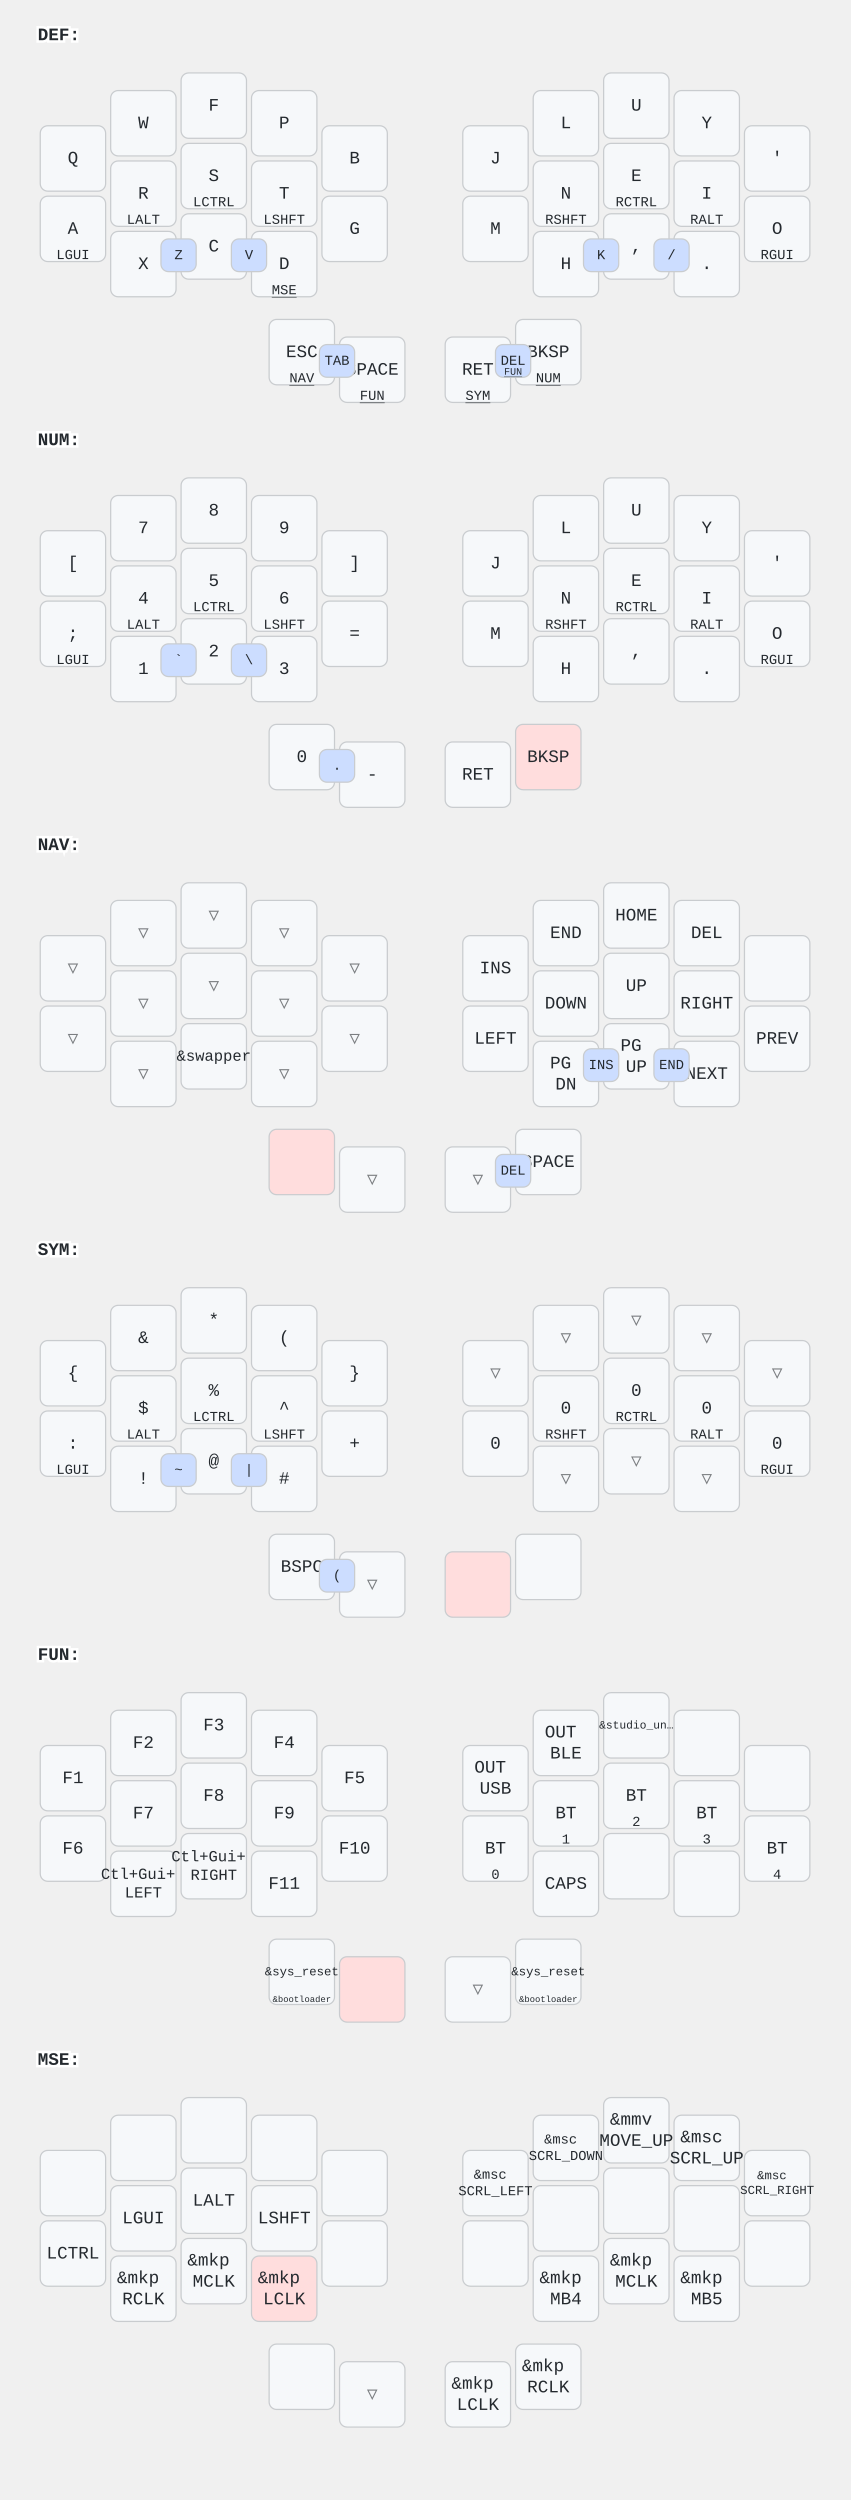
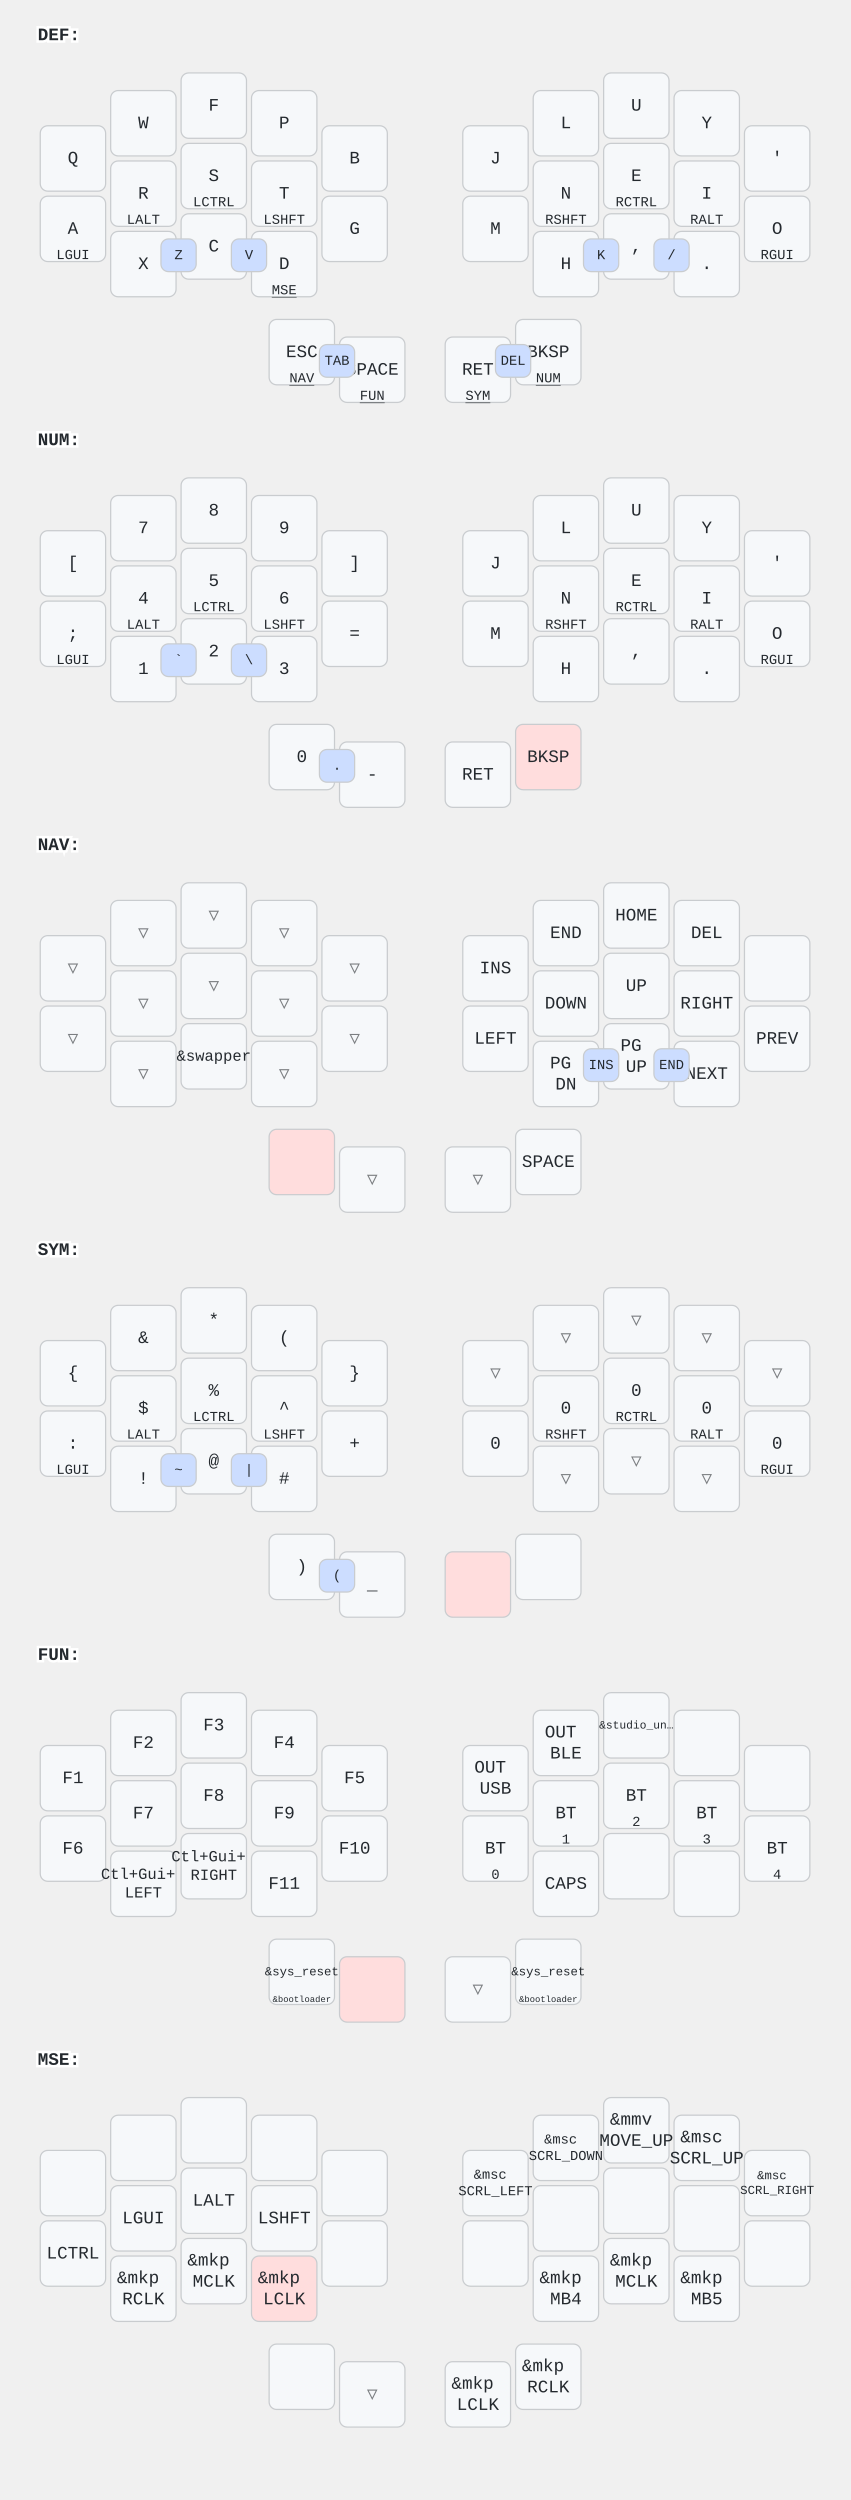
<svg xmlns="http://www.w3.org/2000/svg" width="676" height="1988" viewBox="0 0 676 1988" class="keymap">
  <style>/* inherit to force styles through use tags */
svg path {
    fill: inherit;
}

/* font and background color specifications */
svg.keymap {
    font-family: SFMono-Regular,Consolas,Liberation Mono,Menlo,monospace;
    font-size: 14px;
    font-kerning: normal;
    text-rendering: optimizeLegibility;
    fill: #24292e;
}

/* default key styling */
rect.key {
    fill: #f6f8fa;
}

rect.key, rect.combo {
    stroke: #c9cccf;
    stroke-width: 1;
}

/* default key side styling, only used is draw_key_sides is set */
rect.side {
    filter: brightness(90%);
}

/* color accent for combo boxes */
rect.combo, rect.combo-separate {
    fill: #cdf;
}

/* color accent for held keys */
rect.held, rect.combo.held {
    fill: #fdd;
}

/* color accent for ghost (optional) keys */
rect.ghost, rect.combo.ghost {
    stroke-dasharray: 4, 4;
    stroke-width: 2;
}

text {
    text-anchor: middle;
    dominant-baseline: middle;
}

/* styling for layer labels */
text.label {
    font-weight: bold;
    text-anchor: start;
    stroke: white;
    stroke-width: 4;
    paint-order: stroke;
}

/* styling for optional footer */
text.footer {
    text-anchor: end;
    dominant-baseline: auto;
    stroke: white;
    stroke-width: 4;
    paint-order: stroke;
}

/* styling for combo tap, and key hold/shifted label text */
text.combo, text.hold, text.shifted {
    font-size: 11px;
}

text.hold {
    text-anchor: middle;
    dominant-baseline: auto;
}

text.shifted {
    text-anchor: middle;
    dominant-baseline: hanging;
}

text.layer-activator {
    text-decoration: underline;
}

/* styling for hold/shifted label text in combo box */
text.combo.hold, text.combo.shifted {
    font-size: 8px;
}

/* lighter symbol for transparent keys */
text.trans {
    fill: #7b7e81;
}

/* styling for combo dendrons */
path.combo {
    stroke-width: 1;
    stroke: gray;
    fill: none;
}

/* Start Tabler Icons Cleanup */
/* cannot use height/width with glyphs */
.icon-tabler &gt; path {
    fill: inherit;
    stroke: inherit;
    stroke-width: 2;
}
/* hide tabler's default box */
.icon-tabler &gt; path[stroke="none"][fill="none"] {
    visibility: hidden;
}
/* End Tabler Icons Cleanup */
</style>
  <g transform="translate(30, 0)" class="layer-DEF">
    <text x="0" y="28" class="label" id="DEF">DEF:</text>
    <g transform="translate(0, 56)">
      <g transform="translate(28, 70)" class="key keypos-0">
        <rect rx="6" ry="6" x="-26" y="-26" width="52" height="52" class="key" />
        <text x="0" y="0" class="key tap">Q</text>
      </g>
      <g transform="translate(84, 42)" class="key keypos-1">
        <rect rx="6" ry="6" x="-26" y="-26" width="52" height="52" class="key" />
        <text x="0" y="0" class="key tap">W</text>
      </g>
      <g transform="translate(140, 28)" class="key keypos-2">
        <rect rx="6" ry="6" x="-26" y="-26" width="52" height="52" class="key" />
        <text x="0" y="0" class="key tap">F</text>
      </g>
      <g transform="translate(196, 42)" class="key keypos-3">
        <rect rx="6" ry="6" x="-26" y="-26" width="52" height="52" class="key" />
        <text x="0" y="0" class="key tap">P</text>
      </g>
      <g transform="translate(252, 70)" class="key keypos-4">
        <rect rx="6" ry="6" x="-26" y="-26" width="52" height="52" class="key" />
        <text x="0" y="0" class="key tap">B</text>
      </g>
      <g transform="translate(364, 70)" class="key keypos-5">
        <rect rx="6" ry="6" x="-26" y="-26" width="52" height="52" class="key" />
        <text x="0" y="0" class="key tap">J</text>
      </g>
      <g transform="translate(420, 42)" class="key keypos-6">
        <rect rx="6" ry="6" x="-26" y="-26" width="52" height="52" class="key" />
        <text x="0" y="0" class="key tap">L</text>
      </g>
      <g transform="translate(476, 28)" class="key keypos-7">
        <rect rx="6" ry="6" x="-26" y="-26" width="52" height="52" class="key" />
        <text x="0" y="0" class="key tap">U</text>
      </g>
      <g transform="translate(532, 42)" class="key keypos-8">
        <rect rx="6" ry="6" x="-26" y="-26" width="52" height="52" class="key" />
        <text x="0" y="0" class="key tap">Y</text>
      </g>
      <g transform="translate(588, 70)" class="key keypos-9">
        <rect rx="6" ry="6" x="-26" y="-26" width="52" height="52" class="key" />
        <text x="0" y="0" class="key tap">'</text>
      </g>
      <g transform="translate(28, 126)" class="key keypos-10">
        <rect rx="6" ry="6" x="-26" y="-26" width="52" height="52" class="key" />
        <text x="0" y="0" class="key tap">A</text>
        <text x="0" y="24" class="key hold">LGUI</text>
      </g>
      <g transform="translate(84, 98)" class="key keypos-11">
        <rect rx="6" ry="6" x="-26" y="-26" width="52" height="52" class="key" />
        <text x="0" y="0" class="key tap">R</text>
        <text x="0" y="24" class="key hold">LALT</text>
      </g>
      <g transform="translate(140, 84)" class="key keypos-12">
        <rect rx="6" ry="6" x="-26" y="-26" width="52" height="52" class="key" />
        <text x="0" y="0" class="key tap">S</text>
        <text x="0" y="24" class="key hold">LCTRL</text>
      </g>
      <g transform="translate(196, 98)" class="key keypos-13">
        <rect rx="6" ry="6" x="-26" y="-26" width="52" height="52" class="key" />
        <text x="0" y="0" class="key tap">T</text>
        <text x="0" y="24" class="key hold">LSHFT</text>
      </g>
      <g transform="translate(252, 126)" class="key keypos-14">
        <rect rx="6" ry="6" x="-26" y="-26" width="52" height="52" class="key" />
        <text x="0" y="0" class="key tap">G</text>
      </g>
      <g transform="translate(364, 126)" class="key keypos-15">
        <rect rx="6" ry="6" x="-26" y="-26" width="52" height="52" class="key" />
        <text x="0" y="0" class="key tap">M</text>
      </g>
      <g transform="translate(420, 98)" class="key keypos-16">
        <rect rx="6" ry="6" x="-26" y="-26" width="52" height="52" class="key" />
        <text x="0" y="0" class="key tap">N</text>
        <text x="0" y="24" class="key hold">RSHFT</text>
      </g>
      <g transform="translate(476, 84)" class="key keypos-17">
        <rect rx="6" ry="6" x="-26" y="-26" width="52" height="52" class="key" />
        <text x="0" y="0" class="key tap">E</text>
        <text x="0" y="24" class="key hold">RCTRL</text>
      </g>
      <g transform="translate(532, 98)" class="key keypos-18">
        <rect rx="6" ry="6" x="-26" y="-26" width="52" height="52" class="key" />
        <text x="0" y="0" class="key tap">I</text>
        <text x="0" y="24" class="key hold">RALT</text>
      </g>
      <g transform="translate(588, 126)" class="key keypos-19">
        <rect rx="6" ry="6" x="-26" y="-26" width="52" height="52" class="key" />
        <text x="0" y="0" class="key tap">O</text>
        <text x="0" y="24" class="key hold">RGUI</text>
      </g>
      <g transform="translate(84, 154)" class="key keypos-20">
        <rect rx="6" ry="6" x="-26" y="-26" width="52" height="52" class="key" />
        <text x="0" y="0" class="key tap">X</text>
      </g>
      <g transform="translate(140, 140)" class="key keypos-21">
        <rect rx="6" ry="6" x="-26" y="-26" width="52" height="52" class="key" />
        <text x="0" y="0" class="key tap">C</text>
      </g>
      <g transform="translate(196, 154)" class="key keypos-22">
        <rect rx="6" ry="6" x="-26" y="-26" width="52" height="52" class="key" />
        <text x="0" y="0" class="key tap">D</text>
        <a href="#MSE">
          <text x="0" y="24" class="key hold layer-activator">MSE</text>
        </a>
      </g>
      <g transform="translate(420, 154)" class="key keypos-23">
        <rect rx="6" ry="6" x="-26" y="-26" width="52" height="52" class="key" />
        <text x="0" y="0" class="key tap">H</text>
      </g>
      <g transform="translate(476, 140)" class="key keypos-24">
        <rect rx="6" ry="6" x="-26" y="-26" width="52" height="52" class="key" />
        <text x="0" y="0" class="key tap">,</text>
      </g>
      <g transform="translate(532, 154)" class="key keypos-25">
        <rect rx="6" ry="6" x="-26" y="-26" width="52" height="52" class="key" />
        <text x="0" y="0" class="key tap">.</text>
      </g>
      <g transform="translate(210, 224)" class="key keypos-26">
        <rect rx="6" ry="6" x="-26" y="-26" width="52" height="52" class="key" />
        <text x="0" y="0" class="key tap">ESC</text>
        <a href="#NAV">
          <text x="0" y="24" class="key hold layer-activator">NAV</text>
        </a>
      </g>
      <g transform="translate(266, 238)" class="key keypos-27">
        <rect rx="6" ry="6" x="-26" y="-26" width="52" height="52" class="key" />
        <text x="0" y="0" class="key tap">SPACE</text>
        <a href="#FUN">
          <text x="0" y="24" class="key hold layer-activator">FUN</text>
        </a>
      </g>
      <g transform="translate(350, 238)" class="key keypos-28">
        <rect rx="6" ry="6" x="-26" y="-26" width="52" height="52" class="key" />
        <text x="0" y="0" class="key tap">RET</text>
        <a href="#SYM">
          <text x="0" y="24" class="key hold layer-activator">SYM</text>
        </a>
      </g>
      <g transform="translate(406, 224)" class="key keypos-29">
        <rect rx="6" ry="6" x="-26" y="-26" width="52" height="52" class="key" />
        <text x="0" y="0" class="key tap">BKSP</text>
        <a href="#NUM">
          <text x="0" y="24" class="key hold layer-activator">NUM</text>
        </a>
      </g>
      <g class="combo combopos-0">
        <rect rx="6" ry="6" x="98" y="134" width="28" height="26" class="combo" />
        <text x="112" y="147" class="combo tap">Z</text>
      </g>
      <g class="combo combopos-1">
        <rect rx="6" ry="6" x="154" y="134" width="28" height="26" class="combo" />
        <text x="168" y="147" class="combo tap">V</text>
      </g>
      <g class="combo combopos-2">
        <rect rx="6" ry="6" x="434" y="134" width="28" height="26" class="combo" />
        <text x="448" y="147" class="combo tap">K</text>
      </g>
      <g class="combo combopos-3">
        <rect rx="6" ry="6" x="490" y="134" width="28" height="26" class="combo" />
        <text x="504" y="147" class="combo tap">/</text>
      </g>
      <g class="combo combopos-4">
        <rect rx="6" ry="6" x="224" y="218" width="28" height="26" class="combo" />
        <text x="238" y="231" class="combo tap">TAB</text>
      </g>
      <g class="combo combopos-5">
        <rect rx="6" ry="6" x="364" y="218" width="28" height="26" class="combo" />
        <text x="378" y="231" class="combo tap">DEL</text>
-         <a href="#FUN">
-           <text x="378" y="242" class="combo hold layer-activator">FUN</text>
-         </a>
      </g>
    </g>
  </g>
  <g transform="translate(30, 322)" class="layer-NUM">
    <text x="0" y="28" class="label" id="NUM">NUM:</text>
    <g transform="translate(0, 56)">
      <g transform="translate(28, 70)" class="key keypos-0">
        <rect rx="6" ry="6" x="-26" y="-26" width="52" height="52" class="key" />
        <text x="0" y="0" class="key tap">[</text>
      </g>
      <g transform="translate(84, 42)" class="key keypos-1">
        <rect rx="6" ry="6" x="-26" y="-26" width="52" height="52" class="key" />
        <text x="0" y="0" class="key tap">7</text>
      </g>
      <g transform="translate(140, 28)" class="key keypos-2">
        <rect rx="6" ry="6" x="-26" y="-26" width="52" height="52" class="key" />
        <text x="0" y="0" class="key tap">8</text>
      </g>
      <g transform="translate(196, 42)" class="key keypos-3">
        <rect rx="6" ry="6" x="-26" y="-26" width="52" height="52" class="key" />
        <text x="0" y="0" class="key tap">9</text>
      </g>
      <g transform="translate(252, 70)" class="key keypos-4">
        <rect rx="6" ry="6" x="-26" y="-26" width="52" height="52" class="key" />
        <text x="0" y="0" class="key tap">]</text>
      </g>
      <g transform="translate(364, 70)" class="key keypos-5">
        <rect rx="6" ry="6" x="-26" y="-26" width="52" height="52" class="key" />
        <text x="0" y="0" class="key tap">J</text>
      </g>
      <g transform="translate(420, 42)" class="key keypos-6">
        <rect rx="6" ry="6" x="-26" y="-26" width="52" height="52" class="key" />
        <text x="0" y="0" class="key tap">L</text>
      </g>
      <g transform="translate(476, 28)" class="key keypos-7">
        <rect rx="6" ry="6" x="-26" y="-26" width="52" height="52" class="key" />
        <text x="0" y="0" class="key tap">U</text>
      </g>
      <g transform="translate(532, 42)" class="key keypos-8">
        <rect rx="6" ry="6" x="-26" y="-26" width="52" height="52" class="key" />
        <text x="0" y="0" class="key tap">Y</text>
      </g>
      <g transform="translate(588, 70)" class="key keypos-9">
        <rect rx="6" ry="6" x="-26" y="-26" width="52" height="52" class="key" />
        <text x="0" y="0" class="key tap">'</text>
      </g>
      <g transform="translate(28, 126)" class="key keypos-10">
        <rect rx="6" ry="6" x="-26" y="-26" width="52" height="52" class="key" />
        <text x="0" y="0" class="key tap">;</text>
        <text x="0" y="24" class="key hold">LGUI</text>
      </g>
      <g transform="translate(84, 98)" class="key keypos-11">
        <rect rx="6" ry="6" x="-26" y="-26" width="52" height="52" class="key" />
        <text x="0" y="0" class="key tap">4</text>
        <text x="0" y="24" class="key hold">LALT</text>
      </g>
      <g transform="translate(140, 84)" class="key keypos-12">
        <rect rx="6" ry="6" x="-26" y="-26" width="52" height="52" class="key" />
        <text x="0" y="0" class="key tap">5</text>
        <text x="0" y="24" class="key hold">LCTRL</text>
      </g>
      <g transform="translate(196, 98)" class="key keypos-13">
        <rect rx="6" ry="6" x="-26" y="-26" width="52" height="52" class="key" />
        <text x="0" y="0" class="key tap">6</text>
        <text x="0" y="24" class="key hold">LSHFT</text>
      </g>
      <g transform="translate(252, 126)" class="key keypos-14">
        <rect rx="6" ry="6" x="-26" y="-26" width="52" height="52" class="key" />
        <text x="0" y="0" class="key tap">=</text>
      </g>
      <g transform="translate(364, 126)" class="key keypos-15">
        <rect rx="6" ry="6" x="-26" y="-26" width="52" height="52" class="key" />
        <text x="0" y="0" class="key tap">M</text>
      </g>
      <g transform="translate(420, 98)" class="key keypos-16">
        <rect rx="6" ry="6" x="-26" y="-26" width="52" height="52" class="key" />
        <text x="0" y="0" class="key tap">N</text>
        <text x="0" y="24" class="key hold">RSHFT</text>
      </g>
      <g transform="translate(476, 84)" class="key keypos-17">
        <rect rx="6" ry="6" x="-26" y="-26" width="52" height="52" class="key" />
        <text x="0" y="0" class="key tap">E</text>
        <text x="0" y="24" class="key hold">RCTRL</text>
      </g>
      <g transform="translate(532, 98)" class="key keypos-18">
        <rect rx="6" ry="6" x="-26" y="-26" width="52" height="52" class="key" />
        <text x="0" y="0" class="key tap">I</text>
        <text x="0" y="24" class="key hold">RALT</text>
      </g>
      <g transform="translate(588, 126)" class="key keypos-19">
        <rect rx="6" ry="6" x="-26" y="-26" width="52" height="52" class="key" />
        <text x="0" y="0" class="key tap">O</text>
        <text x="0" y="24" class="key hold">RGUI</text>
      </g>
      <g transform="translate(84, 154)" class="key keypos-20">
        <rect rx="6" ry="6" x="-26" y="-26" width="52" height="52" class="key" />
        <text x="0" y="0" class="key tap">1</text>
      </g>
      <g transform="translate(140, 140)" class="key keypos-21">
        <rect rx="6" ry="6" x="-26" y="-26" width="52" height="52" class="key" />
        <text x="0" y="0" class="key tap">2</text>
      </g>
      <g transform="translate(196, 154)" class="key keypos-22">
        <rect rx="6" ry="6" x="-26" y="-26" width="52" height="52" class="key" />
        <text x="0" y="0" class="key tap">3</text>
      </g>
      <g transform="translate(420, 154)" class="key keypos-23">
        <rect rx="6" ry="6" x="-26" y="-26" width="52" height="52" class="key" />
        <text x="0" y="0" class="key tap">H</text>
      </g>
      <g transform="translate(476, 140)" class="key keypos-24">
        <rect rx="6" ry="6" x="-26" y="-26" width="52" height="52" class="key" />
        <text x="0" y="0" class="key tap">,</text>
      </g>
      <g transform="translate(532, 154)" class="key keypos-25">
        <rect rx="6" ry="6" x="-26" y="-26" width="52" height="52" class="key" />
        <text x="0" y="0" class="key tap">.</text>
      </g>
      <g transform="translate(210, 224)" class="key keypos-26">
        <rect rx="6" ry="6" x="-26" y="-26" width="52" height="52" class="key" />
        <text x="0" y="0" class="key tap">0</text>
      </g>
      <g transform="translate(266, 238)" class="key keypos-27">
        <rect rx="6" ry="6" x="-26" y="-26" width="52" height="52" class="key" />
        <text x="0" y="0" class="key tap">-</text>
      </g>
      <g transform="translate(350, 238)" class="key keypos-28">
        <rect rx="6" ry="6" x="-26" y="-26" width="52" height="52" class="key" />
        <text x="0" y="0" class="key tap">RET</text>
      </g>
      <g transform="translate(406, 224)" class="key held keypos-29">
        <rect rx="6" ry="6" x="-26" y="-26" width="52" height="52" class="key held" />
        <text x="0" y="0" class="key held tap">BKSP</text>
      </g>
      <g class="combo combopos-0">
        <rect rx="6" ry="6" x="98" y="134" width="28" height="26" class="combo" />
        <text x="112" y="147" class="combo tap">`</text>
      </g>
      <g class="combo combopos-1">
        <rect rx="6" ry="6" x="154" y="134" width="28" height="26" class="combo" />
        <text x="168" y="147" class="combo tap">\</text>
      </g>
      <g class="combo combopos-2">
        <rect rx="6" ry="6" x="224" y="218" width="28" height="26" class="combo" />
        <text x="238" y="231" class="combo tap">.</text>
      </g>
    </g>
  </g>
  <g transform="translate(30, 644)" class="layer-NAV">
    <text x="0" y="28" class="label" id="NAV">NAV:</text>
    <g transform="translate(0, 56)">
      <g transform="translate(28, 70)" class="key trans keypos-0">
        <rect rx="6" ry="6" x="-26" y="-26" width="52" height="52" class="key trans" />
        <text x="0" y="0" class="key trans tap">▽</text>
      </g>
      <g transform="translate(84, 42)" class="key trans keypos-1">
        <rect rx="6" ry="6" x="-26" y="-26" width="52" height="52" class="key trans" />
        <text x="0" y="0" class="key trans tap">▽</text>
      </g>
      <g transform="translate(140, 28)" class="key trans keypos-2">
        <rect rx="6" ry="6" x="-26" y="-26" width="52" height="52" class="key trans" />
        <text x="0" y="0" class="key trans tap">▽</text>
      </g>
      <g transform="translate(196, 42)" class="key trans keypos-3">
        <rect rx="6" ry="6" x="-26" y="-26" width="52" height="52" class="key trans" />
        <text x="0" y="0" class="key trans tap">▽</text>
      </g>
      <g transform="translate(252, 70)" class="key trans keypos-4">
        <rect rx="6" ry="6" x="-26" y="-26" width="52" height="52" class="key trans" />
        <text x="0" y="0" class="key trans tap">▽</text>
      </g>
      <g transform="translate(364, 70)" class="key keypos-5">
        <rect rx="6" ry="6" x="-26" y="-26" width="52" height="52" class="key" />
        <text x="0" y="0" class="key tap">INS</text>
      </g>
      <g transform="translate(420, 42)" class="key keypos-6">
        <rect rx="6" ry="6" x="-26" y="-26" width="52" height="52" class="key" />
        <text x="0" y="0" class="key tap">END</text>
      </g>
      <g transform="translate(476, 28)" class="key keypos-7">
        <rect rx="6" ry="6" x="-26" y="-26" width="52" height="52" class="key" />
        <text x="0" y="0" class="key tap">HOME</text>
      </g>
      <g transform="translate(532, 42)" class="key keypos-8">
        <rect rx="6" ry="6" x="-26" y="-26" width="52" height="52" class="key" />
        <text x="0" y="0" class="key tap">DEL</text>
      </g>
      <g transform="translate(588, 70)" class="key keypos-9">
        <rect rx="6" ry="6" x="-26" y="-26" width="52" height="52" class="key" />
      </g>
      <g transform="translate(28, 126)" class="key trans keypos-10">
        <rect rx="6" ry="6" x="-26" y="-26" width="52" height="52" class="key trans" />
        <text x="0" y="0" class="key trans tap">▽</text>
      </g>
      <g transform="translate(84, 98)" class="key trans keypos-11">
        <rect rx="6" ry="6" x="-26" y="-26" width="52" height="52" class="key trans" />
        <text x="0" y="0" class="key trans tap">▽</text>
      </g>
      <g transform="translate(140, 84)" class="key trans keypos-12">
        <rect rx="6" ry="6" x="-26" y="-26" width="52" height="52" class="key trans" />
        <text x="0" y="0" class="key trans tap">▽</text>
      </g>
      <g transform="translate(196, 98)" class="key trans keypos-13">
        <rect rx="6" ry="6" x="-26" y="-26" width="52" height="52" class="key trans" />
        <text x="0" y="0" class="key trans tap">▽</text>
      </g>
      <g transform="translate(252, 126)" class="key trans keypos-14">
        <rect rx="6" ry="6" x="-26" y="-26" width="52" height="52" class="key trans" />
        <text x="0" y="0" class="key trans tap">▽</text>
      </g>
      <g transform="translate(364, 126)" class="key keypos-15">
        <rect rx="6" ry="6" x="-26" y="-26" width="52" height="52" class="key" />
        <text x="0" y="0" class="key tap">LEFT</text>
      </g>
      <g transform="translate(420, 98)" class="key keypos-16">
        <rect rx="6" ry="6" x="-26" y="-26" width="52" height="52" class="key" />
        <text x="0" y="0" class="key tap">DOWN</text>
      </g>
      <g transform="translate(476, 84)" class="key keypos-17">
        <rect rx="6" ry="6" x="-26" y="-26" width="52" height="52" class="key" />
        <text x="0" y="0" class="key tap">UP</text>
      </g>
      <g transform="translate(532, 98)" class="key keypos-18">
        <rect rx="6" ry="6" x="-26" y="-26" width="52" height="52" class="key" />
        <text x="0" y="0" class="key tap">RIGHT</text>
      </g>
      <g transform="translate(588, 126)" class="key keypos-19">
        <rect rx="6" ry="6" x="-26" y="-26" width="52" height="52" class="key" />
        <text x="0" y="0" class="key tap">PREV</text>
      </g>
      <g transform="translate(84, 154)" class="key trans keypos-20">
        <rect rx="6" ry="6" x="-26" y="-26" width="52" height="52" class="key trans" />
        <text x="0" y="0" class="key trans tap">▽</text>
      </g>
      <g transform="translate(140, 140)" class="key keypos-21">
        <rect rx="6" ry="6" x="-26" y="-26" width="52" height="52" class="key" />
        <text x="0" y="0" class="key tap">
          <tspan style="font-size: 88%">&amp;swapper</tspan>
        </text>
      </g>
      <g transform="translate(196, 154)" class="key trans keypos-22">
        <rect rx="6" ry="6" x="-26" y="-26" width="52" height="52" class="key trans" />
        <text x="0" y="0" class="key trans tap">▽</text>
      </g>
      <g transform="translate(420, 154)" class="key keypos-23">
        <rect rx="6" ry="6" x="-26" y="-26" width="52" height="52" class="key" />
        <text x="0" y="0" class="key tap">
          <tspan x="0" dy="-0.6em">PG</tspan>
          <tspan x="0" dy="1.2em">DN</tspan>
        </text>
      </g>
      <g transform="translate(476, 140)" class="key keypos-24">
        <rect rx="6" ry="6" x="-26" y="-26" width="52" height="52" class="key" />
        <text x="0" y="0" class="key tap">
          <tspan x="0" dy="-0.6em">PG</tspan>
          <tspan x="0" dy="1.2em">UP</tspan>
        </text>
      </g>
      <g transform="translate(532, 154)" class="key keypos-25">
        <rect rx="6" ry="6" x="-26" y="-26" width="52" height="52" class="key" />
        <text x="0" y="0" class="key tap">NEXT</text>
      </g>
      <g transform="translate(210, 224)" class="key held keypos-26">
        <rect rx="6" ry="6" x="-26" y="-26" width="52" height="52" class="key held" />
      </g>
      <g transform="translate(266, 238)" class="key trans keypos-27">
        <rect rx="6" ry="6" x="-26" y="-26" width="52" height="52" class="key trans" />
        <text x="0" y="0" class="key trans tap">▽</text>
      </g>
      <g transform="translate(350, 238)" class="key trans keypos-28">
        <rect rx="6" ry="6" x="-26" y="-26" width="52" height="52" class="key trans" />
        <text x="0" y="0" class="key trans tap">▽</text>
      </g>
      <g transform="translate(406, 224)" class="key keypos-29">
        <rect rx="6" ry="6" x="-26" y="-26" width="52" height="52" class="key" />
        <text x="0" y="0" class="key tap">SPACE</text>
      </g>
      <g class="combo combopos-0">
        <rect rx="6" ry="6" x="434" y="134" width="28" height="26" class="combo" />
        <text x="448" y="147" class="combo tap">INS</text>
      </g>
      <g class="combo combopos-1">
        <rect rx="6" ry="6" x="490" y="134" width="28" height="26" class="combo" />
        <text x="504" y="147" class="combo tap">END</text>
      </g>
-       <g class="combo combopos-2">
-         <rect rx="6" ry="6" x="364" y="218" width="28" height="26" class="combo" />
-         <text x="378" y="231" class="combo tap">DEL</text>
-       </g>
    </g>
  </g>
  <g transform="translate(30, 966)" class="layer-SYM">
    <text x="0" y="28" class="label" id="SYM">SYM:</text>
    <g transform="translate(0, 56)">
      <g transform="translate(28, 70)" class="key keypos-0">
        <rect rx="6" ry="6" x="-26" y="-26" width="52" height="52" class="key" />
        <text x="0" y="0" class="key tap">{</text>
      </g>
      <g transform="translate(84, 42)" class="key keypos-1">
        <rect rx="6" ry="6" x="-26" y="-26" width="52" height="52" class="key" />
        <text x="0" y="0" class="key tap">&amp;</text>
      </g>
      <g transform="translate(140, 28)" class="key keypos-2">
        <rect rx="6" ry="6" x="-26" y="-26" width="52" height="52" class="key" />
        <text x="0" y="0" class="key tap">*</text>
      </g>
      <g transform="translate(196, 42)" class="key keypos-3">
        <rect rx="6" ry="6" x="-26" y="-26" width="52" height="52" class="key" />
        <text x="0" y="0" class="key tap">(</text>
      </g>
      <g transform="translate(252, 70)" class="key keypos-4">
        <rect rx="6" ry="6" x="-26" y="-26" width="52" height="52" class="key" />
        <text x="0" y="0" class="key tap">}</text>
      </g>
      <g transform="translate(364, 70)" class="key trans keypos-5">
        <rect rx="6" ry="6" x="-26" y="-26" width="52" height="52" class="key trans" />
        <text x="0" y="0" class="key trans tap">▽</text>
      </g>
      <g transform="translate(420, 42)" class="key trans keypos-6">
        <rect rx="6" ry="6" x="-26" y="-26" width="52" height="52" class="key trans" />
        <text x="0" y="0" class="key trans tap">▽</text>
      </g>
      <g transform="translate(476, 28)" class="key trans keypos-7">
        <rect rx="6" ry="6" x="-26" y="-26" width="52" height="52" class="key trans" />
        <text x="0" y="0" class="key trans tap">▽</text>
      </g>
      <g transform="translate(532, 42)" class="key trans keypos-8">
        <rect rx="6" ry="6" x="-26" y="-26" width="52" height="52" class="key trans" />
        <text x="0" y="0" class="key trans tap">▽</text>
      </g>
      <g transform="translate(588, 70)" class="key trans keypos-9">
        <rect rx="6" ry="6" x="-26" y="-26" width="52" height="52" class="key trans" />
        <text x="0" y="0" class="key trans tap">▽</text>
      </g>
      <g transform="translate(28, 126)" class="key keypos-10">
        <rect rx="6" ry="6" x="-26" y="-26" width="52" height="52" class="key" />
        <text x="0" y="0" class="key tap">:</text>
        <text x="0" y="24" class="key hold">LGUI</text>
      </g>
      <g transform="translate(84, 98)" class="key keypos-11">
        <rect rx="6" ry="6" x="-26" y="-26" width="52" height="52" class="key" />
        <text x="0" y="0" class="key tap">$</text>
        <text x="0" y="24" class="key hold">LALT</text>
      </g>
      <g transform="translate(140, 84)" class="key keypos-12">
        <rect rx="6" ry="6" x="-26" y="-26" width="52" height="52" class="key" />
        <text x="0" y="0" class="key tap">%</text>
        <text x="0" y="24" class="key hold">LCTRL</text>
      </g>
      <g transform="translate(196, 98)" class="key keypos-13">
        <rect rx="6" ry="6" x="-26" y="-26" width="52" height="52" class="key" />
        <text x="0" y="0" class="key tap">^</text>
        <text x="0" y="24" class="key hold">LSHFT</text>
      </g>
      <g transform="translate(252, 126)" class="key keypos-14">
        <rect rx="6" ry="6" x="-26" y="-26" width="52" height="52" class="key" />
        <text x="0" y="0" class="key tap">+</text>
      </g>
      <g transform="translate(364, 126)" class="key keypos-15">
        <rect rx="6" ry="6" x="-26" y="-26" width="52" height="52" class="key" />
        <text x="0" y="0" class="key tap">0</text>
      </g>
      <g transform="translate(420, 98)" class="key keypos-16">
        <rect rx="6" ry="6" x="-26" y="-26" width="52" height="52" class="key" />
        <text x="0" y="0" class="key tap">0</text>
        <text x="0" y="24" class="key hold">RSHFT</text>
      </g>
      <g transform="translate(476, 84)" class="key keypos-17">
        <rect rx="6" ry="6" x="-26" y="-26" width="52" height="52" class="key" />
        <text x="0" y="0" class="key tap">0</text>
        <text x="0" y="24" class="key hold">RCTRL</text>
      </g>
      <g transform="translate(532, 98)" class="key keypos-18">
        <rect rx="6" ry="6" x="-26" y="-26" width="52" height="52" class="key" />
        <text x="0" y="0" class="key tap">0</text>
        <text x="0" y="24" class="key hold">RALT</text>
      </g>
      <g transform="translate(588, 126)" class="key keypos-19">
        <rect rx="6" ry="6" x="-26" y="-26" width="52" height="52" class="key" />
        <text x="0" y="0" class="key tap">0</text>
        <text x="0" y="24" class="key hold">RGUI</text>
      </g>
      <g transform="translate(84, 154)" class="key keypos-20">
        <rect rx="6" ry="6" x="-26" y="-26" width="52" height="52" class="key" />
        <text x="0" y="0" class="key tap">!</text>
      </g>
      <g transform="translate(140, 140)" class="key keypos-21">
        <rect rx="6" ry="6" x="-26" y="-26" width="52" height="52" class="key" />
        <text x="0" y="0" class="key tap">@</text>
      </g>
      <g transform="translate(196, 154)" class="key keypos-22">
        <rect rx="6" ry="6" x="-26" y="-26" width="52" height="52" class="key" />
        <text x="0" y="0" class="key tap">#</text>
      </g>
      <g transform="translate(420, 154)" class="key trans keypos-23">
        <rect rx="6" ry="6" x="-26" y="-26" width="52" height="52" class="key trans" />
        <text x="0" y="0" class="key trans tap">▽</text>
      </g>
      <g transform="translate(476, 140)" class="key trans keypos-24">
        <rect rx="6" ry="6" x="-26" y="-26" width="52" height="52" class="key trans" />
        <text x="0" y="0" class="key trans tap">▽</text>
      </g>
      <g transform="translate(532, 154)" class="key trans keypos-25">
        <rect rx="6" ry="6" x="-26" y="-26" width="52" height="52" class="key trans" />
        <text x="0" y="0" class="key trans tap">▽</text>
      </g>
      <g transform="translate(210, 224)" class="key keypos-26">
        <rect rx="6" ry="6" x="-26" y="-26" width="52" height="52" class="key" />
-         <text x="0" y="0" class="key tap">BSPC</text>
-       </g>
-       <g transform="translate(266, 238)" class="key trans keypos-27">
-         <rect rx="6" ry="6" x="-26" y="-26" width="52" height="52" class="key trans" />
-         <text x="0" y="0" class="key trans tap">▽</text>
+         <text x="0" y="0" class="key tap">)</text>
+       </g>
+       <g transform="translate(266, 238)" class="key keypos-27">
+         <rect rx="6" ry="6" x="-26" y="-26" width="52" height="52" class="key" />
+         <text x="0" y="0" class="key tap">_</text>
      </g>
      <g transform="translate(350, 238)" class="key held keypos-28">
        <rect rx="6" ry="6" x="-26" y="-26" width="52" height="52" class="key held" />
      </g>
      <g transform="translate(406, 224)" class="key keypos-29">
        <rect rx="6" ry="6" x="-26" y="-26" width="52" height="52" class="key" />
      </g>
      <g class="combo combopos-0">
        <rect rx="6" ry="6" x="98" y="134" width="28" height="26" class="combo" />
        <text x="112" y="147" class="combo tap">~</text>
      </g>
      <g class="combo combopos-1">
        <rect rx="6" ry="6" x="154" y="134" width="28" height="26" class="combo" />
        <text x="168" y="147" class="combo tap">|</text>
      </g>
      <g class="combo combopos-2">
        <rect rx="6" ry="6" x="224" y="218" width="28" height="26" class="combo" />
        <text x="238" y="231" class="combo tap">(</text>
      </g>
    </g>
  </g>
  <g transform="translate(30, 1288)" class="layer-FUN">
    <text x="0" y="28" class="label" id="FUN">FUN:</text>
    <g transform="translate(0, 56)">
      <g transform="translate(28, 70)" class="key keypos-0">
        <rect rx="6" ry="6" x="-26" y="-26" width="52" height="52" class="key" />
        <text x="0" y="0" class="key tap">F1</text>
      </g>
      <g transform="translate(84, 42)" class="key keypos-1">
        <rect rx="6" ry="6" x="-26" y="-26" width="52" height="52" class="key" />
        <text x="0" y="0" class="key tap">F2</text>
      </g>
      <g transform="translate(140, 28)" class="key keypos-2">
        <rect rx="6" ry="6" x="-26" y="-26" width="52" height="52" class="key" />
        <text x="0" y="0" class="key tap">F3</text>
      </g>
      <g transform="translate(196, 42)" class="key keypos-3">
        <rect rx="6" ry="6" x="-26" y="-26" width="52" height="52" class="key" />
        <text x="0" y="0" class="key tap">F4</text>
      </g>
      <g transform="translate(252, 70)" class="key keypos-4">
        <rect rx="6" ry="6" x="-26" y="-26" width="52" height="52" class="key" />
        <text x="0" y="0" class="key tap">F5</text>
      </g>
      <g transform="translate(364, 70)" class="key keypos-5">
        <rect rx="6" ry="6" x="-26" y="-26" width="52" height="52" class="key" />
        <text x="0" y="0" class="key tap">
          <tspan x="0" dy="-0.6em">OUT</tspan>
          <tspan x="0" dy="1.2em">USB</tspan>
        </text>
      </g>
      <g transform="translate(420, 42)" class="key keypos-6">
        <rect rx="6" ry="6" x="-26" y="-26" width="52" height="52" class="key" />
        <text x="0" y="0" class="key tap">
          <tspan x="0" dy="-0.6em">OUT</tspan>
          <tspan x="0" dy="1.2em">BLE</tspan>
        </text>
      </g>
      <g transform="translate(476, 28)" class="key keypos-7">
        <rect rx="6" ry="6" x="-26" y="-26" width="52" height="52" class="key" />
        <text x="0" y="0" class="key tap">
          <tspan style="font-size: 64%">&amp;studio_un…</tspan>
        </text>
      </g>
      <g transform="translate(532, 42)" class="key keypos-8">
        <rect rx="6" ry="6" x="-26" y="-26" width="52" height="52" class="key" />
      </g>
      <g transform="translate(588, 70)" class="key keypos-9">
        <rect rx="6" ry="6" x="-26" y="-26" width="52" height="52" class="key" />
      </g>
      <g transform="translate(28, 126)" class="key keypos-10">
        <rect rx="6" ry="6" x="-26" y="-26" width="52" height="52" class="key" />
        <text x="0" y="0" class="key tap">F6</text>
      </g>
      <g transform="translate(84, 98)" class="key keypos-11">
        <rect rx="6" ry="6" x="-26" y="-26" width="52" height="52" class="key" />
        <text x="0" y="0" class="key tap">F7</text>
      </g>
      <g transform="translate(140, 84)" class="key keypos-12">
        <rect rx="6" ry="6" x="-26" y="-26" width="52" height="52" class="key" />
        <text x="0" y="0" class="key tap">F8</text>
      </g>
      <g transform="translate(196, 98)" class="key keypos-13">
        <rect rx="6" ry="6" x="-26" y="-26" width="52" height="52" class="key" />
        <text x="0" y="0" class="key tap">F9</text>
      </g>
      <g transform="translate(252, 126)" class="key keypos-14">
        <rect rx="6" ry="6" x="-26" y="-26" width="52" height="52" class="key" />
        <text x="0" y="0" class="key tap">F10</text>
      </g>
      <g transform="translate(364, 126)" class="key keypos-15">
        <rect rx="6" ry="6" x="-26" y="-26" width="52" height="52" class="key" />
        <text x="0" y="0" class="key tap">BT</text>
        <text x="0" y="24" class="key hold">0</text>
      </g>
      <g transform="translate(420, 98)" class="key keypos-16">
        <rect rx="6" ry="6" x="-26" y="-26" width="52" height="52" class="key" />
        <text x="0" y="0" class="key tap">BT</text>
        <text x="0" y="24" class="key hold">1</text>
      </g>
      <g transform="translate(476, 84)" class="key keypos-17">
        <rect rx="6" ry="6" x="-26" y="-26" width="52" height="52" class="key" />
        <text x="0" y="0" class="key tap">BT</text>
        <text x="0" y="24" class="key hold">2</text>
      </g>
      <g transform="translate(532, 98)" class="key keypos-18">
        <rect rx="6" ry="6" x="-26" y="-26" width="52" height="52" class="key" />
        <text x="0" y="0" class="key tap">BT</text>
        <text x="0" y="24" class="key hold">3</text>
      </g>
      <g transform="translate(588, 126)" class="key keypos-19">
        <rect rx="6" ry="6" x="-26" y="-26" width="52" height="52" class="key" />
        <text x="0" y="0" class="key tap">BT</text>
        <text x="0" y="24" class="key hold">4</text>
      </g>
      <g transform="translate(84, 154)" class="key keypos-20">
        <rect rx="6" ry="6" x="-26" y="-26" width="52" height="52" class="key" />
        <text x="0" y="0" class="key tap">
          <tspan x="0" dy="-0.6em" style="font-size: 88%">Ctl+Gui+</tspan>
          <tspan x="0" dy="1.2em" style="font-size: 88%">LEFT</tspan>
        </text>
      </g>
      <g transform="translate(140, 140)" class="key keypos-21">
        <rect rx="6" ry="6" x="-26" y="-26" width="52" height="52" class="key" />
        <text x="0" y="0" class="key tap">
          <tspan x="0" dy="-0.6em" style="font-size: 88%">Ctl+Gui+</tspan>
          <tspan x="0" dy="1.2em" style="font-size: 88%">RIGHT</tspan>
        </text>
      </g>
      <g transform="translate(196, 154)" class="key keypos-22">
        <rect rx="6" ry="6" x="-26" y="-26" width="52" height="52" class="key" />
        <text x="0" y="0" class="key tap">F11</text>
      </g>
      <g transform="translate(420, 154)" class="key keypos-23">
        <rect rx="6" ry="6" x="-26" y="-26" width="52" height="52" class="key" />
        <text x="0" y="0" class="key tap">CAPS</text>
      </g>
      <g transform="translate(476, 140)" class="key keypos-24">
        <rect rx="6" ry="6" x="-26" y="-26" width="52" height="52" class="key" />
      </g>
      <g transform="translate(532, 154)" class="key keypos-25">
        <rect rx="6" ry="6" x="-26" y="-26" width="52" height="52" class="key" />
      </g>
      <g transform="translate(210, 224)" class="key keypos-26">
        <rect rx="6" ry="6" x="-26" y="-26" width="52" height="52" class="key" />
        <text x="0" y="0" class="key tap">
          <tspan style="font-size: 70%">&amp;sys_reset</tspan>
        </text>
        <text x="0" y="24" class="key hold">
          <tspan style="font-size: 64%">&amp;bootloader</tspan>
        </text>
      </g>
      <g transform="translate(266, 238)" class="key held keypos-27">
        <rect rx="6" ry="6" x="-26" y="-26" width="52" height="52" class="key held" />
      </g>
      <g transform="translate(350, 238)" class="key trans keypos-28">
        <rect rx="6" ry="6" x="-26" y="-26" width="52" height="52" class="key trans" />
        <text x="0" y="0" class="key trans tap">▽</text>
      </g>
      <g transform="translate(406, 224)" class="key keypos-29">
        <rect rx="6" ry="6" x="-26" y="-26" width="52" height="52" class="key" />
        <text x="0" y="0" class="key tap">
          <tspan style="font-size: 70%">&amp;sys_reset</tspan>
        </text>
        <text x="0" y="24" class="key hold">
          <tspan style="font-size: 64%">&amp;bootloader</tspan>
        </text>
      </g>
    </g>
  </g>
  <g transform="translate(30, 1610)" class="layer-MSE">
    <text x="0" y="28" class="label" id="MSE">MSE:</text>
    <g transform="translate(0, 56)">
      <g transform="translate(28, 70)" class="key keypos-0">
        <rect rx="6" ry="6" x="-26" y="-26" width="52" height="52" class="key" />
      </g>
      <g transform="translate(84, 42)" class="key keypos-1">
        <rect rx="6" ry="6" x="-26" y="-26" width="52" height="52" class="key" />
      </g>
      <g transform="translate(140, 28)" class="key keypos-2">
        <rect rx="6" ry="6" x="-26" y="-26" width="52" height="52" class="key" />
      </g>
      <g transform="translate(196, 42)" class="key keypos-3">
        <rect rx="6" ry="6" x="-26" y="-26" width="52" height="52" class="key" />
      </g>
      <g transform="translate(252, 70)" class="key keypos-4">
        <rect rx="6" ry="6" x="-26" y="-26" width="52" height="52" class="key" />
      </g>
      <g transform="translate(364, 70)" class="key keypos-5">
        <rect rx="6" ry="6" x="-26" y="-26" width="52" height="52" class="key" />
        <text x="0" y="0" class="key tap">
          <tspan x="0" dy="-0.6em" style="font-size: 78%">&amp;msc</tspan>
          <tspan x="0" dy="1.2em" style="font-size: 78%">SCRL_LEFT</tspan>
        </text>
      </g>
      <g transform="translate(420, 42)" class="key keypos-6">
        <rect rx="6" ry="6" x="-26" y="-26" width="52" height="52" class="key" />
        <text x="0" y="0" class="key tap">
          <tspan x="0" dy="-0.6em" style="font-size: 78%">&amp;msc</tspan>
          <tspan x="0" dy="1.2em" style="font-size: 78%">SCRL_DOWN</tspan>
        </text>
      </g>
      <g transform="translate(476, 28)" class="key keypos-7">
        <rect rx="6" ry="6" x="-26" y="-26" width="52" height="52" class="key" />
        <text x="0" y="0" class="key tap">
          <tspan x="0" dy="-0.6em">&amp;mmv</tspan>
          <tspan x="0" dy="1.2em">MOVE_UP</tspan>
        </text>
      </g>
      <g transform="translate(532, 42)" class="key keypos-8">
        <rect rx="6" ry="6" x="-26" y="-26" width="52" height="52" class="key" />
        <text x="0" y="0" class="key tap">
          <tspan x="0" dy="-0.6em">&amp;msc</tspan>
          <tspan x="0" dy="1.2em">SCRL_UP</tspan>
        </text>
      </g>
      <g transform="translate(588, 70)" class="key keypos-9">
        <rect rx="6" ry="6" x="-26" y="-26" width="52" height="52" class="key" />
        <text x="0" y="0" class="key tap">
          <tspan x="0" dy="-0.6em" style="font-size: 70%">&amp;msc</tspan>
          <tspan x="0" dy="1.2em" style="font-size: 70%">SCRL_RIGHT</tspan>
        </text>
      </g>
      <g transform="translate(28, 126)" class="key keypos-10">
        <rect rx="6" ry="6" x="-26" y="-26" width="52" height="52" class="key" />
        <text x="0" y="0" class="key tap">LCTRL</text>
      </g>
      <g transform="translate(84, 98)" class="key keypos-11">
        <rect rx="6" ry="6" x="-26" y="-26" width="52" height="52" class="key" />
        <text x="0" y="0" class="key tap">LGUI</text>
      </g>
      <g transform="translate(140, 84)" class="key keypos-12">
        <rect rx="6" ry="6" x="-26" y="-26" width="52" height="52" class="key" />
        <text x="0" y="0" class="key tap">LALT</text>
      </g>
      <g transform="translate(196, 98)" class="key keypos-13">
        <rect rx="6" ry="6" x="-26" y="-26" width="52" height="52" class="key" />
        <text x="0" y="0" class="key tap">LSHFT</text>
      </g>
      <g transform="translate(252, 126)" class="key keypos-14">
        <rect rx="6" ry="6" x="-26" y="-26" width="52" height="52" class="key" />
      </g>
      <g transform="translate(364, 126)" class="key keypos-15">
        <rect rx="6" ry="6" x="-26" y="-26" width="52" height="52" class="key" />
      </g>
      <g transform="translate(420, 98)" class="key keypos-16">
        <rect rx="6" ry="6" x="-26" y="-26" width="52" height="52" class="key" />
      </g>
      <g transform="translate(476, 84)" class="key keypos-17">
        <rect rx="6" ry="6" x="-26" y="-26" width="52" height="52" class="key" />
      </g>
      <g transform="translate(532, 98)" class="key keypos-18">
        <rect rx="6" ry="6" x="-26" y="-26" width="52" height="52" class="key" />
      </g>
      <g transform="translate(588, 126)" class="key keypos-19">
        <rect rx="6" ry="6" x="-26" y="-26" width="52" height="52" class="key" />
      </g>
      <g transform="translate(84, 154)" class="key keypos-20">
        <rect rx="6" ry="6" x="-26" y="-26" width="52" height="52" class="key" />
        <text x="0" y="0" class="key tap">
          <tspan x="0" dy="-0.6em">&amp;mkp</tspan>
          <tspan x="0" dy="1.2em">RCLK</tspan>
        </text>
      </g>
      <g transform="translate(140, 140)" class="key keypos-21">
        <rect rx="6" ry="6" x="-26" y="-26" width="52" height="52" class="key" />
        <text x="0" y="0" class="key tap">
          <tspan x="0" dy="-0.6em">&amp;mkp</tspan>
          <tspan x="0" dy="1.2em">MCLK</tspan>
        </text>
      </g>
      <g transform="translate(196, 154)" class="key held keypos-22">
        <rect rx="6" ry="6" x="-26" y="-26" width="52" height="52" class="key held" />
        <text x="0" y="0" class="key held tap">
          <tspan x="0" dy="-0.6em">&amp;mkp</tspan>
          <tspan x="0" dy="1.2em">LCLK</tspan>
        </text>
      </g>
      <g transform="translate(420, 154)" class="key keypos-23">
        <rect rx="6" ry="6" x="-26" y="-26" width="52" height="52" class="key" />
        <text x="0" y="0" class="key tap">
          <tspan x="0" dy="-0.6em">&amp;mkp</tspan>
          <tspan x="0" dy="1.2em">MB4</tspan>
        </text>
      </g>
      <g transform="translate(476, 140)" class="key keypos-24">
        <rect rx="6" ry="6" x="-26" y="-26" width="52" height="52" class="key" />
        <text x="0" y="0" class="key tap">
          <tspan x="0" dy="-0.6em">&amp;mkp</tspan>
          <tspan x="0" dy="1.2em">MCLK</tspan>
        </text>
      </g>
      <g transform="translate(532, 154)" class="key keypos-25">
        <rect rx="6" ry="6" x="-26" y="-26" width="52" height="52" class="key" />
        <text x="0" y="0" class="key tap">
          <tspan x="0" dy="-0.6em">&amp;mkp</tspan>
          <tspan x="0" dy="1.2em">MB5</tspan>
        </text>
      </g>
      <g transform="translate(210, 224)" class="key keypos-26">
        <rect rx="6" ry="6" x="-26" y="-26" width="52" height="52" class="key" />
      </g>
      <g transform="translate(266, 238)" class="key trans keypos-27">
        <rect rx="6" ry="6" x="-26" y="-26" width="52" height="52" class="key trans" />
        <text x="0" y="0" class="key trans tap">▽</text>
      </g>
      <g transform="translate(350, 238)" class="key keypos-28">
        <rect rx="6" ry="6" x="-26" y="-26" width="52" height="52" class="key" />
        <text x="0" y="0" class="key tap">
          <tspan x="0" dy="-0.6em">&amp;mkp</tspan>
          <tspan x="0" dy="1.2em">LCLK</tspan>
        </text>
      </g>
      <g transform="translate(406, 224)" class="key keypos-29">
        <rect rx="6" ry="6" x="-26" y="-26" width="52" height="52" class="key" />
        <text x="0" y="0" class="key tap">
          <tspan x="0" dy="-0.6em">&amp;mkp</tspan>
          <tspan x="0" dy="1.2em">RCLK</tspan>
        </text>
      </g>
    </g>
  </g>
</svg>
